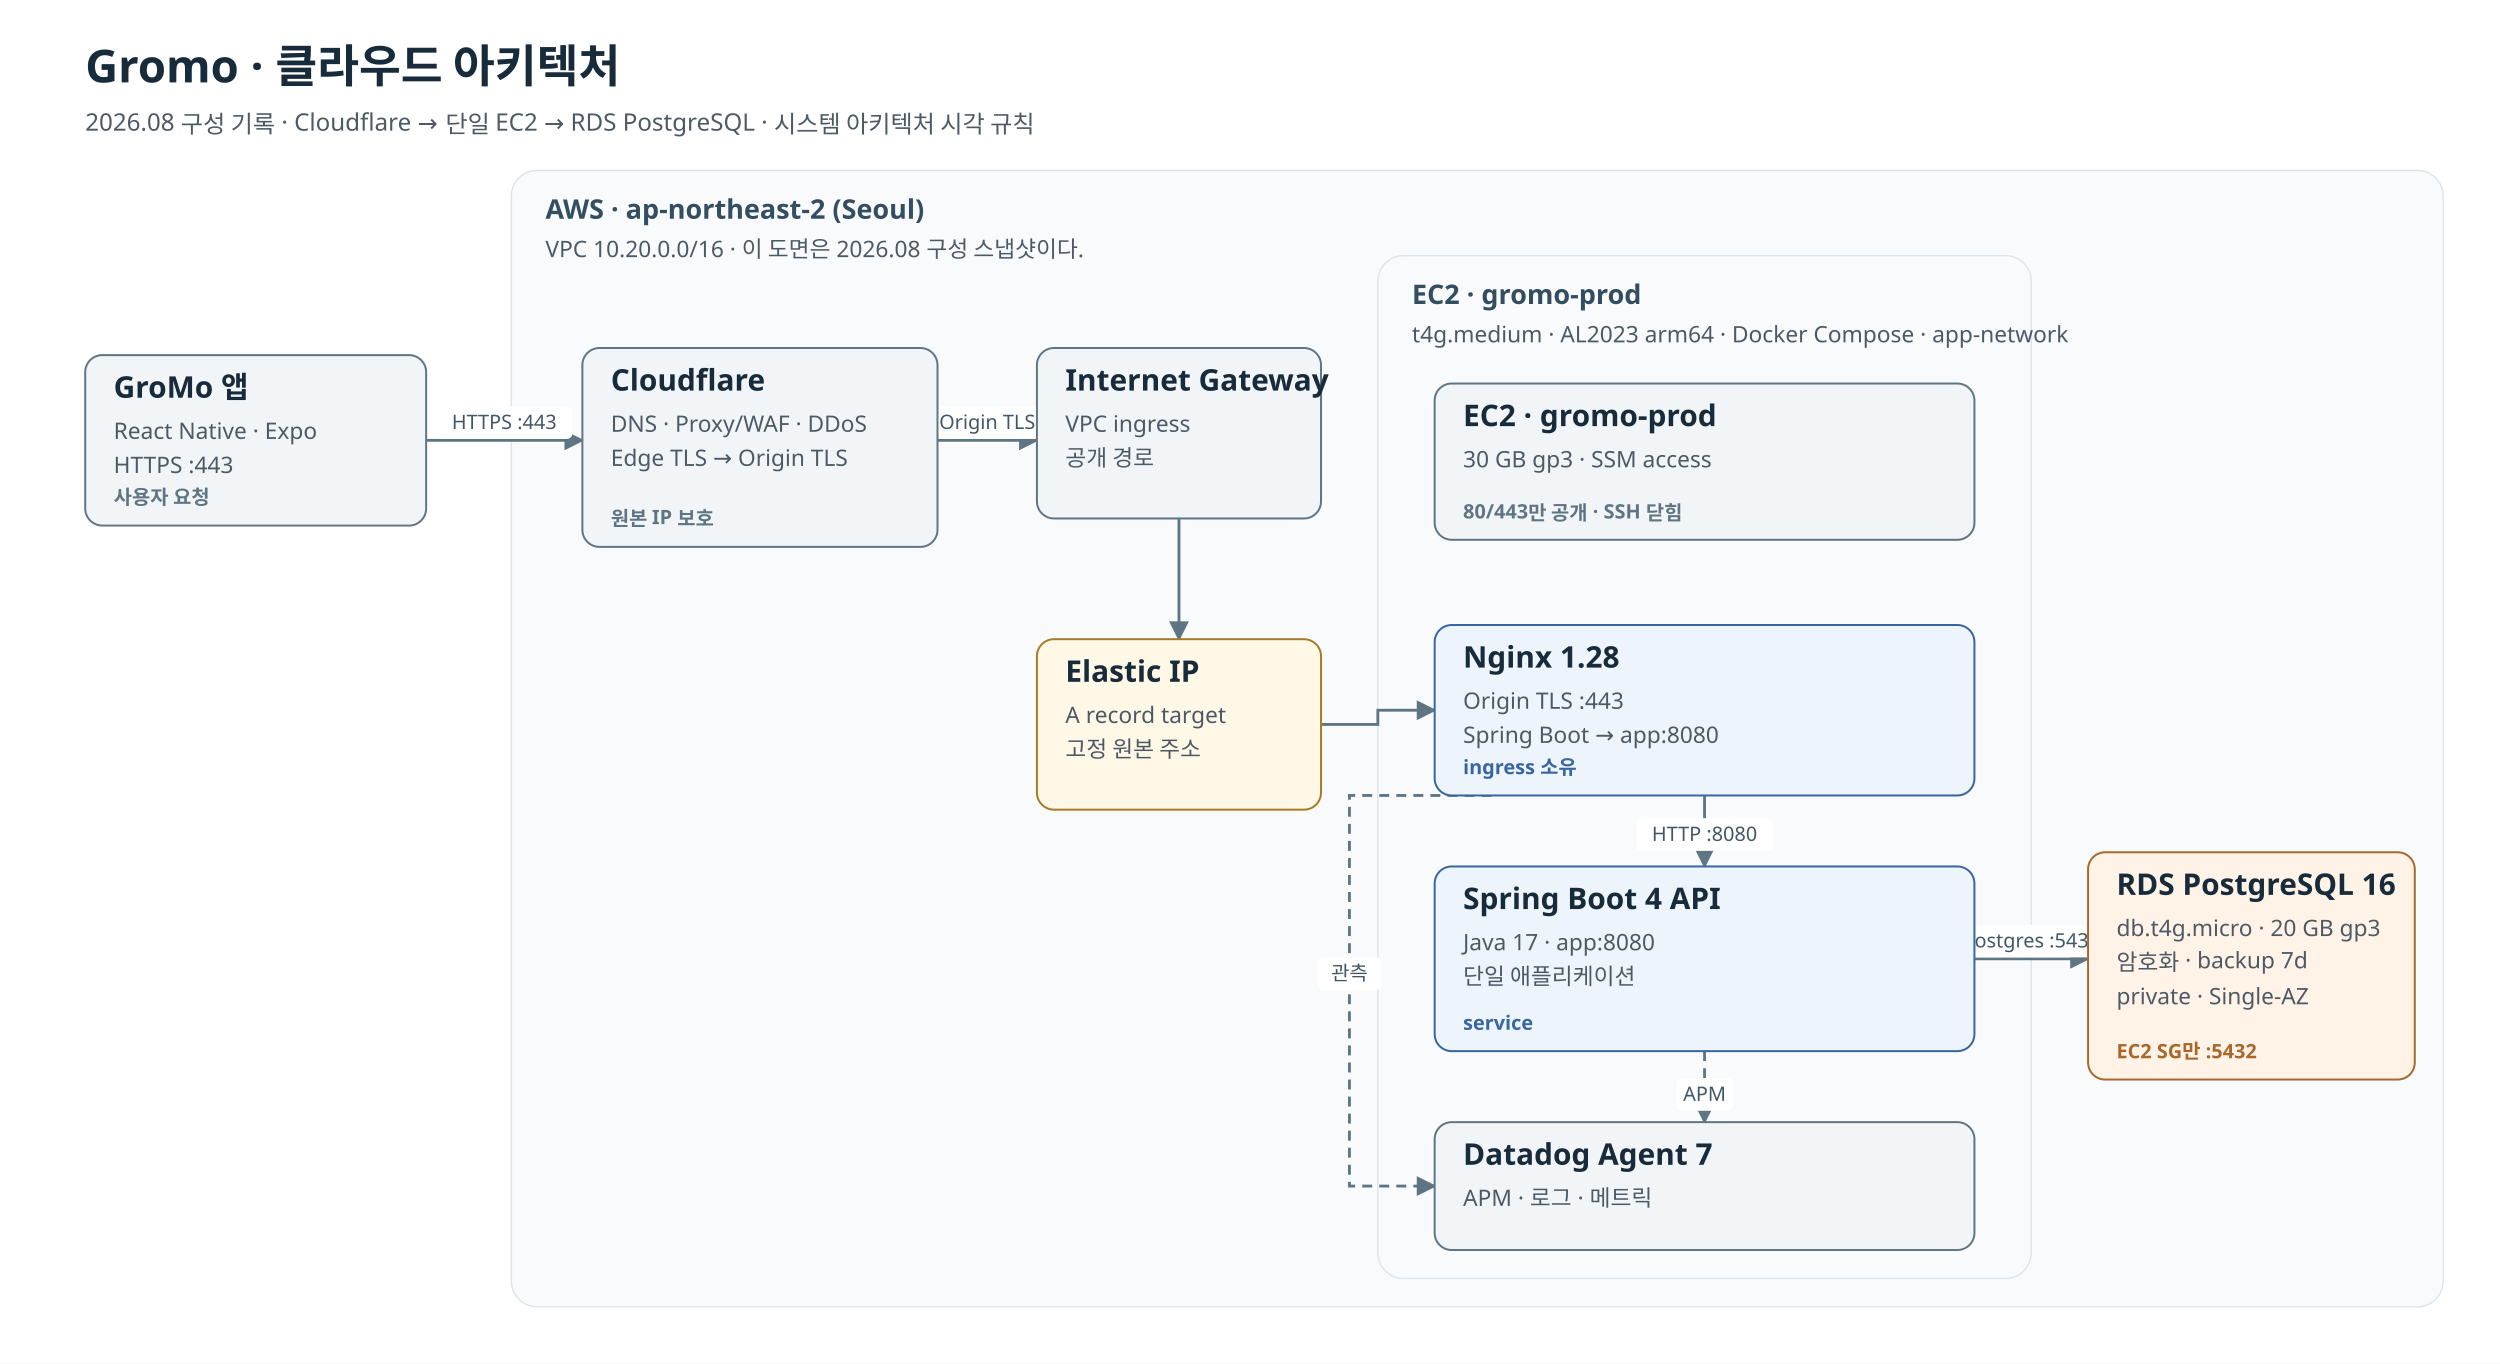
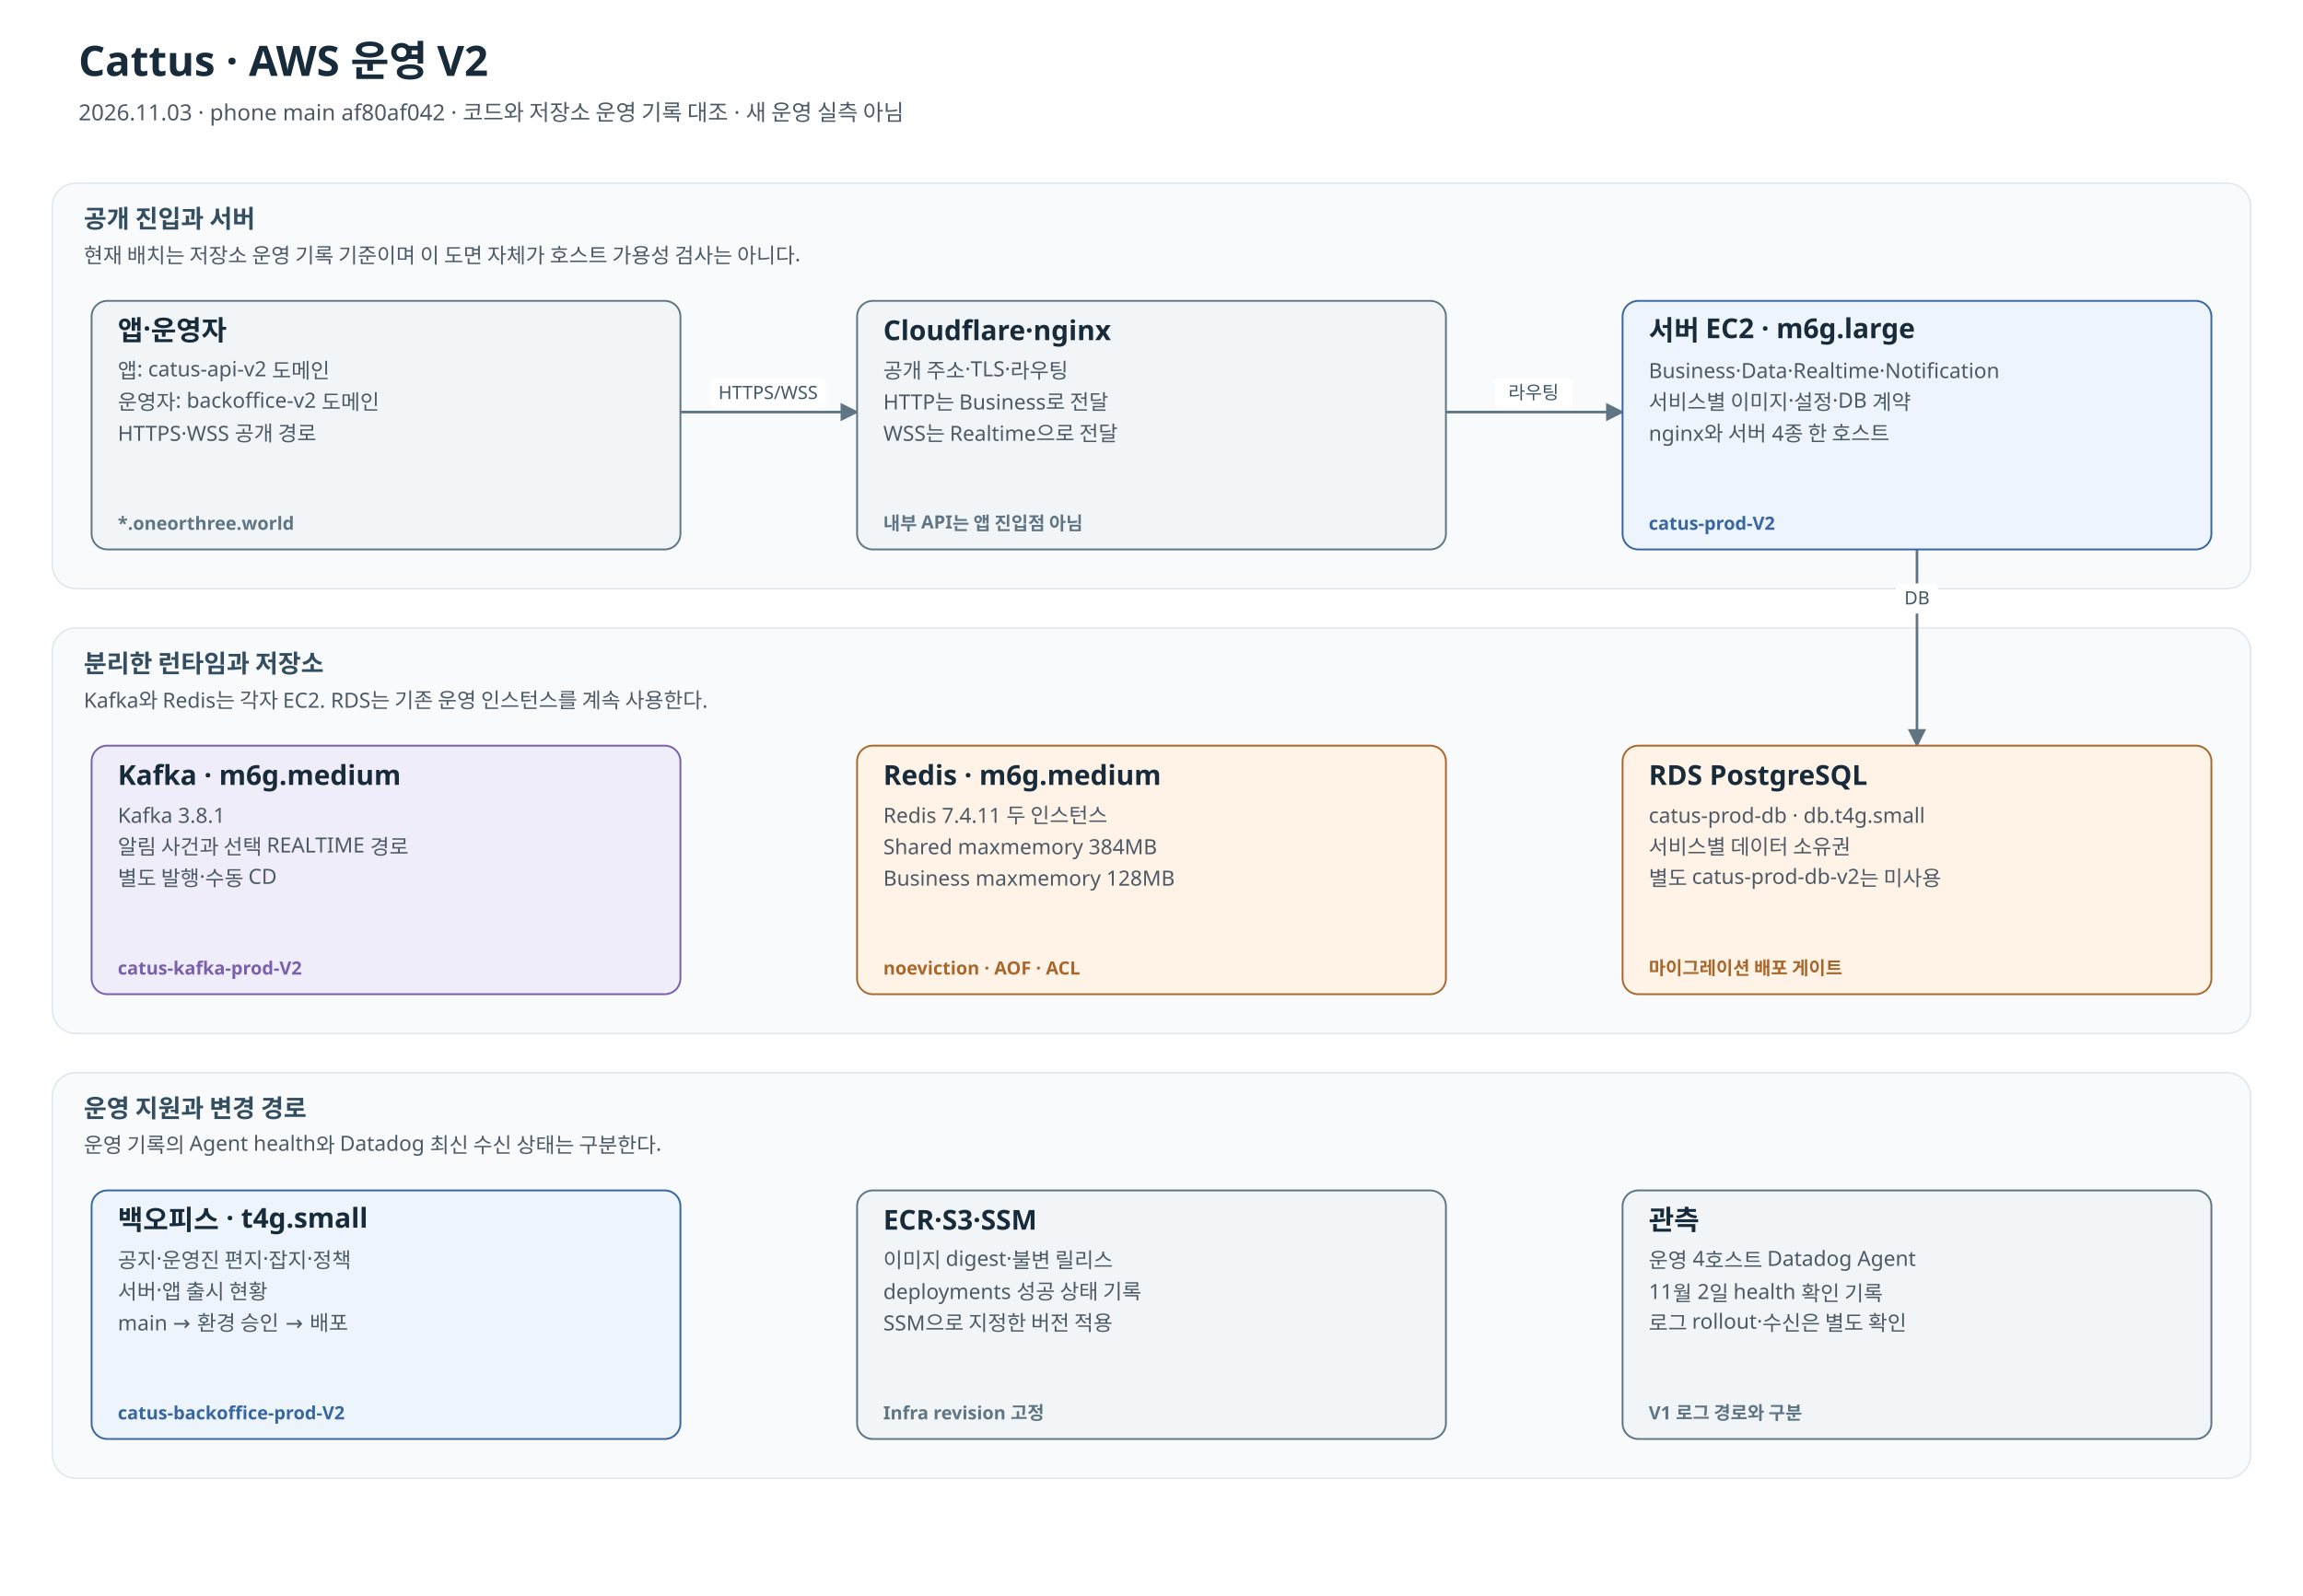
- <svg xmlns="http://www.w3.org/2000/svg" width="1760" height="960" viewBox="0 0 1760 960" role="img" aria-labelledby="diagramTitle diagramDesc">
+ <svg xmlns="http://www.w3.org/2000/svg" width="1760" height="1220" viewBox="0 0 1760 1220" role="img" aria-labelledby="diagramTitle diagramDesc">
  <defs>
    <marker id="arrow" viewBox="0 0 10 10" refX="9" refY="5" markerWidth="7" markerHeight="7" orient="auto-start-reverse">
      <path d="M 0 0 L 10 5 L 0 10 z" fill="#607583" />
    </marker>
  </defs>
  <g font-family="Apple SD Gothic Neo, Noto Sans KR, sans-serif">
-     <rect width="1760" height="960" fill="#ffffff" />
-     <text x="60" y="58" font-size="32" fill="#172b3a" font-weight="700">Gromo · 클라우드 아키텍처</text>
-     <text x="60" y="92" font-size="17" fill="#4d5a66" font-weight="400">2026.08 구성 기록 · Cloudflare → 단일 EC2 → RDS PostgreSQL · 시스템 아키텍처 시각 규칙</text>
-     <rect x="360" y="120" width="1360" height="800" rx="18" fill="#f8fafc" stroke="#dce4eb" />
-     <text x="384" y="154" font-size="19" fill="#334d61" font-weight="700">AWS · ap-northeast-2 (Seoul)</text>
-     <text x="384" y="181" font-size="16" fill="#4d5a66" font-weight="400">VPC 10.20.0.0/16 · 이 도면은 2026.08 구성 스냅샷이다.</text>
-     <rect x="970" y="180" width="460" height="720" rx="18" fill="#f8fafc" stroke="#dce4eb" />
-     <text x="994" y="214" font-size="19" fill="#334d61" font-weight="700">EC2 · gromo-prod</text>
-     <text x="994" y="241" font-size="16" fill="#4d5a66" font-weight="400">t4g.medium · AL2023 arm64 · Docker Compose · app-network</text>
-     <g data-cell-id="flow-user-cf">
-       <path d="M 300 310 L 410 310" fill="none" stroke="#607583" stroke-width="2" marker-end="url(#arrow)" />
-       <rect x="307.0" y="286" width="96.0" height="23" rx="4" fill="#ffffff" />
-       <text x="355" y="302" font-size="14" text-anchor="middle" fill="#405768">HTTPS :443</text>
+     <rect width="1760" height="1220" fill="#ffffff" />
+     <text x="60" y="58" font-size="32" fill="#172b3a" font-weight="700">Cattus · AWS 운영 V2</text>
+     <text x="60" y="92" font-size="17" fill="#4d5a66" font-weight="400">2026.11.03 · phone main af80af042 · 코드와 저장소 운영 기록 대조 · 새 운영 실측 아님</text>
+     <rect x="40" y="140" width="1680" height="310" rx="18" fill="#f8fafc" stroke="#dce4eb" />
+     <text x="64" y="174" font-size="19" fill="#334d61" font-weight="700">공개 진입과 서버</text>
+     <text x="64" y="201" font-size="16" fill="#4d5a66" font-weight="400">현재 배치는 저장소 운영 기록 기준이며 이 도면 자체가 호스트 가용성 검사는 아니다.</text>
+     <rect x="40" y="480" width="1680" height="310" rx="18" fill="#f8fafc" stroke="#dce4eb" />
+     <text x="64" y="514" font-size="19" fill="#334d61" font-weight="700">분리한 런타임과 저장소</text>
+     <text x="64" y="541" font-size="16" fill="#4d5a66" font-weight="400">Kafka와 Redis는 각자 EC2. RDS는 기존 운영 인스턴스를 계속 사용한다.</text>
+     <rect x="40" y="820" width="1680" height="310" rx="18" fill="#f8fafc" stroke="#dce4eb" />
+     <text x="64" y="854" font-size="19" fill="#334d61" font-weight="700">운영 지원과 변경 경로</text>
+     <text x="64" y="881" font-size="16" fill="#4d5a66" font-weight="400">운영 기록의 Agent health와 Datadog 최신 수신 상태는 구분한다.</text>
+     <g data-cell-id="edgeEntry">
+       <path d="M 520 315 L 655 315" fill="none" stroke="#607583" stroke-width="2" marker-end="url(#arrow)" />
+       <rect x="543.0" y="289" width="88.0" height="23" rx="4" fill="#ffffff" />
+       <text x="587" y="305" font-size="14" text-anchor="middle" fill="#405768">HTTPS/WSS</text>
    </g>
-     <g data-cell-id="flow-cf-igw">
-       <path d="M 660 310 L 730 310" fill="none" stroke="#607583" stroke-width="2" marker-end="url(#arrow)" />
-       <rect x="647.0" y="286" width="96.0" height="23" rx="4" fill="#ffffff" />
-       <text x="695" y="302" font-size="14" text-anchor="middle" fill="#405768">Origin TLS</text>
+     <g data-cell-id="appEntry">
+       <path d="M 1105 315 L 1240 315" fill="none" stroke="#607583" stroke-width="2" marker-end="url(#arrow)" />
+       <rect x="1142.25" y="289" width="59.5" height="23" rx="4" fill="#ffffff" />
+       <text x="1172" y="305" font-size="14" text-anchor="middle" fill="#405768">라우팅</text>
    </g>
-     <g data-cell-id="flow-igw-eip">
-       <path d="M 830 365 L 830 450" fill="none" stroke="#607583" stroke-width="2" marker-end="url(#arrow)" />
+     <g data-cell-id="appDb">
+       <path d="M 1465 420 L 1465 570" fill="none" stroke="#607583" stroke-width="2" marker-end="url(#arrow)" />
+       <rect x="1449.0" y="446" width="32.0" height="23" rx="4" fill="#ffffff" />
+       <text x="1465" y="462" font-size="14" text-anchor="middle" fill="#405768">DB</text>
    </g>
-     <g data-cell-id="flow-eip-nginx">
-       <path d="M 930 510 L 970 510 L 970 500 L 1010 500" fill="none" stroke="#607583" stroke-width="2" marker-end="url(#arrow)" />
+     <g data-cell-id="client">
+       <rect x="70" y="230" width="450" height="190" rx="12" fill="#f2f5f7" stroke="#607583" stroke-width="1.4" />
+       <text x="90" y="260" font-size="21" fill="#172b3a" font-weight="700">앱·운영자</text>
+       <text x="90" y="289" font-size="16" fill="#4d5a66" font-weight="400">앱: catus-api-v2 도메인</text>
+       <text x="90" y="313" font-size="16" fill="#4d5a66" font-weight="400">운영자: backoffice-v2 도메인</text>
+       <text x="90" y="337" font-size="16" fill="#4d5a66" font-weight="400">HTTPS·WSS 공개 경로</text>
+       <text x="90" y="405" font-size="14" fill="#607583" font-weight="700">*.oneorthree.world</text>
    </g>
-     <g data-cell-id="flow-nginx-app">
-       <path d="M 1200 560 L 1200 610" fill="none" stroke="#607583" stroke-width="2" marker-end="url(#arrow)" />
-       <rect x="1152.0" y="576" width="96.0" height="23" rx="4" fill="#ffffff" />
-       <text x="1200" y="592" font-size="14" text-anchor="middle" fill="#405768">HTTP :8080</text>
-     </g>
-     <g data-cell-id="flow-app-rds">
-       <path d="M 1390 675 L 1470 675" fill="none" stroke="#607583" stroke-width="2" marker-end="url(#arrow)" />
-       <rect x="1366.0" y="651" width="128.0" height="23" rx="4" fill="#ffffff" />
-       <text x="1430" y="667" font-size="14" text-anchor="middle" fill="#405768">Postgres :5432</text>
-     </g>
-     <g data-cell-id="flow-nginx-datadog">
-       <path d="M 1050 560 L 950 560 L 950 835 L 1010 835" fill="none" stroke="#607583" stroke-width="2" marker-end="url(#arrow)" stroke-dasharray="7 5" />
-       <rect x="927.5" y="674" width="45.0" height="23" rx="4" fill="#ffffff" />
-       <text x="950" y="690" font-size="14" text-anchor="middle" fill="#405768">관측</text>
-     </g>
-     <g data-cell-id="flow-app-datadog">
-       <path d="M 1200 740 L 1200 790" fill="none" stroke="#607583" stroke-width="2" marker-end="url(#arrow)" stroke-dasharray="7 5" />
-       <rect x="1180.0" y="759" width="40.0" height="23" rx="4" fill="#ffffff" />
-       <text x="1200" y="775" font-size="14" text-anchor="middle" fill="#405768">APM</text>
-     </g>
-     <g data-cell-id="mobile">
-       <rect x="60" y="250" width="240" height="120" rx="12" fill="#f2f5f7" stroke="#607583" stroke-width="1.4" />
-       <text x="80" y="280" font-size="21" fill="#172b3a" font-weight="700">GroMo 앱</text>
-       <text x="80" y="309" font-size="16" fill="#4d5a66" font-weight="400">React Native · Expo</text>
-       <text x="80" y="333" font-size="16" fill="#4d5a66" font-weight="400">HTTPS :443</text>
-       <text x="80" y="355" font-size="14" fill="#607583" font-weight="700">사용자 요청</text>
-     </g>
-     <g data-cell-id="cloudflare">
-       <rect x="410" y="245" width="250" height="140" rx="12" fill="#f2f5f7" stroke="#607583" stroke-width="1.4" />
-       <text x="430" y="275" font-size="21" fill="#172b3a" font-weight="700">Cloudflare</text>
-       <text x="430" y="304" font-size="16" fill="#4d5a66" font-weight="400">DNS · Proxy/WAF · DDoS</text>
-       <text x="430" y="328" font-size="16" fill="#4d5a66" font-weight="400">Edge TLS → Origin TLS</text>
-       <text x="430" y="370" font-size="14" fill="#607583" font-weight="700">원본 IP 보호</text>
-     </g>
-     <g data-cell-id="igw">
-       <rect x="730" y="245" width="200" height="120" rx="12" fill="#f2f5f7" stroke="#607583" stroke-width="1.4" />
-       <text x="750" y="275" font-size="21" fill="#172b3a" font-weight="700">Internet Gateway</text>
-       <text x="750" y="304" font-size="16" fill="#4d5a66" font-weight="400">VPC ingress</text>
-       <text x="750" y="328" font-size="16" fill="#4d5a66" font-weight="400">공개 경로</text>
-     </g>
-     <g data-cell-id="eip">
-       <rect x="730" y="450" width="200" height="120" rx="12" fill="#fff8e7" stroke="#a67b26" stroke-width="1.4" />
-       <text x="750" y="480" font-size="21" fill="#172b3a" font-weight="700">Elastic IP</text>
-       <text x="750" y="509" font-size="16" fill="#4d5a66" font-weight="400">A record target</text>
-       <text x="750" y="533" font-size="16" fill="#4d5a66" font-weight="400">고정 원본 주소</text>
-     </g>
-     <g data-cell-id="ec2-host">
-       <rect x="1010" y="270" width="380" height="110" rx="12" fill="#f2f5f7" stroke="#607583" stroke-width="1.4" />
-       <text x="1030" y="300" font-size="21" fill="#172b3a" font-weight="700">EC2 · gromo-prod</text>
-       <text x="1030" y="329" font-size="16" fill="#4d5a66" font-weight="400">30 GB gp3 · SSM access</text>
-       <text x="1030" y="365" font-size="14" fill="#607583" font-weight="700">80/443만 공개 · SSH 닫힘</text>
-     </g>
-     <g data-cell-id="nginx">
-       <rect x="1010" y="440" width="380" height="120" rx="12" fill="#edf4fc" stroke="#3866a0" stroke-width="1.4" />
-       <text x="1030" y="470" font-size="21" fill="#172b3a" font-weight="700">Nginx 1.28</text>
-       <text x="1030" y="499" font-size="16" fill="#4d5a66" font-weight="400">Origin TLS :443</text>
-       <text x="1030" y="523" font-size="16" fill="#4d5a66" font-weight="400">Spring Boot → app:8080</text>
-       <text x="1030" y="545" font-size="14" fill="#3866a0" font-weight="700">ingress 소유</text>
+     <g data-cell-id="edge">
+       <rect x="655" y="230" width="450" height="190" rx="12" fill="#f2f5f7" stroke="#607583" stroke-width="1.4" />
+       <text x="675" y="260" font-size="21" fill="#172b3a" font-weight="700">Cloudflare·nginx</text>
+       <text x="675" y="289" font-size="16" fill="#4d5a66" font-weight="400">공개 주소·TLS·라우팅</text>
+       <text x="675" y="313" font-size="16" fill="#4d5a66" font-weight="400">HTTP는 Business로 전달</text>
+       <text x="675" y="337" font-size="16" fill="#4d5a66" font-weight="400">WSS는 Realtime으로 전달</text>
+       <text x="675" y="405" font-size="14" fill="#607583" font-weight="700">내부 API는 앱 진입점 아님</text>
    </g>
    <g data-cell-id="app">
-       <rect x="1010" y="610" width="380" height="130" rx="12" fill="#edf4fc" stroke="#3866a0" stroke-width="1.4" />
-       <text x="1030" y="640" font-size="21" fill="#172b3a" font-weight="700">Spring Boot 4 API</text>
-       <text x="1030" y="669" font-size="16" fill="#4d5a66" font-weight="400">Java 17 · app:8080</text>
-       <text x="1030" y="693" font-size="16" fill="#4d5a66" font-weight="400">단일 애플리케이션</text>
-       <text x="1030" y="725" font-size="14" fill="#3866a0" font-weight="700">service</text>
+       <rect x="1240" y="230" width="450" height="190" rx="12" fill="#edf4fc" stroke="#3866a0" stroke-width="1.4" />
+       <text x="1260" y="260" font-size="21" fill="#172b3a" font-weight="700">서버 EC2 · m6g.large</text>
+       <text x="1260" y="289" font-size="16" fill="#4d5a66" font-weight="400">Business·Data·Realtime·Notification</text>
+       <text x="1260" y="313" font-size="16" fill="#4d5a66" font-weight="400">서비스별 이미지·설정·DB 계약</text>
+       <text x="1260" y="337" font-size="16" fill="#4d5a66" font-weight="400">nginx와 서버 4종 한 호스트</text>
+       <text x="1260" y="405" font-size="14" fill="#3866a0" font-weight="700">catus-prod-V2</text>
    </g>
-     <g data-cell-id="datadog">
-       <rect x="1010" y="790" width="380" height="90" rx="12" fill="#f2f5f7" stroke="#607583" stroke-width="1.4" />
-       <text x="1030" y="820" font-size="21" fill="#172b3a" font-weight="700">Datadog Agent 7</text>
-       <text x="1030" y="849" font-size="16" fill="#4d5a66" font-weight="400">APM · 로그 · 메트릭</text>
+     <g data-cell-id="kafka">
+       <rect x="70" y="570" width="450" height="190" rx="12" fill="#f0edfb" stroke="#7860aa" stroke-width="1.4" />
+       <text x="90" y="600" font-size="21" fill="#172b3a" font-weight="700">Kafka · m6g.medium</text>
+       <text x="90" y="629" font-size="16" fill="#4d5a66" font-weight="400">Kafka 3.8.1</text>
+       <text x="90" y="653" font-size="16" fill="#4d5a66" font-weight="400">알림 사건과 선택 REALTIME 경로</text>
+       <text x="90" y="677" font-size="16" fill="#4d5a66" font-weight="400">별도 발행·수동 CD</text>
+       <text x="90" y="745" font-size="14" fill="#7860aa" font-weight="700">catus-kafka-prod-V2</text>
    </g>
-     <g data-cell-id="rds">
-       <rect x="1470" y="600" width="230" height="160" rx="12" fill="#fff3e8" stroke="#a9682b" stroke-width="1.4" />
-       <text x="1490" y="630" font-size="21" fill="#172b3a" font-weight="700">RDS PostgreSQL 16</text>
-       <text x="1490" y="659" font-size="16" fill="#4d5a66" font-weight="400">db.t4g.micro · 20 GB gp3</text>
-       <text x="1490" y="683" font-size="16" fill="#4d5a66" font-weight="400">암호화 · backup 7d</text>
-       <text x="1490" y="707" font-size="16" fill="#4d5a66" font-weight="400">private · Single-AZ</text>
-       <text x="1490" y="745" font-size="14" fill="#a9682b" font-weight="700">EC2 SG만 :5432</text>
+     <g data-cell-id="redis">
+       <rect x="655" y="570" width="450" height="190" rx="12" fill="#fff3e8" stroke="#a9682b" stroke-width="1.4" />
+       <text x="675" y="600" font-size="21" fill="#172b3a" font-weight="700">Redis · m6g.medium</text>
+       <text x="675" y="629" font-size="16" fill="#4d5a66" font-weight="400">Redis 7.4.11 두 인스턴스</text>
+       <text x="675" y="653" font-size="16" fill="#4d5a66" font-weight="400">Shared maxmemory 384MB</text>
+       <text x="675" y="677" font-size="16" fill="#4d5a66" font-weight="400">Business maxmemory 128MB</text>
+       <text x="675" y="745" font-size="14" fill="#a9682b" font-weight="700">noeviction · AOF · ACL</text>
+     </g>
+     <g data-cell-id="db">
+       <rect x="1240" y="570" width="450" height="190" rx="12" fill="#fff3e8" stroke="#a9682b" stroke-width="1.4" />
+       <text x="1260" y="600" font-size="21" fill="#172b3a" font-weight="700">RDS PostgreSQL</text>
+       <text x="1260" y="629" font-size="16" fill="#4d5a66" font-weight="400">catus-prod-db · db.t4g.small</text>
+       <text x="1260" y="653" font-size="16" fill="#4d5a66" font-weight="400">서비스별 데이터 소유권</text>
+       <text x="1260" y="677" font-size="16" fill="#4d5a66" font-weight="400">별도 catus-prod-db-v2는 미사용</text>
+       <text x="1260" y="745" font-size="14" fill="#a9682b" font-weight="700">마이그레이션 배포 게이트</text>
+     </g>
+     <g data-cell-id="backoffice">
+       <rect x="70" y="910" width="450" height="190" rx="12" fill="#edf4fc" stroke="#3866a0" stroke-width="1.4" />
+       <text x="90" y="940" font-size="21" fill="#172b3a" font-weight="700">백오피스 · t4g.small</text>
+       <text x="90" y="969" font-size="16" fill="#4d5a66" font-weight="400">공지·운영진 편지·잡지·정책</text>
+       <text x="90" y="993" font-size="16" fill="#4d5a66" font-weight="400">서버·앱 출시 현황</text>
+       <text x="90" y="1017" font-size="16" fill="#4d5a66" font-weight="400">main → 환경 승인 → 배포</text>
+       <text x="90" y="1085" font-size="14" fill="#3866a0" font-weight="700">catus-backoffice-prod-V2</text>
+     </g>
+     <g data-cell-id="artifacts">
+       <rect x="655" y="910" width="450" height="190" rx="12" fill="#f2f5f7" stroke="#607583" stroke-width="1.4" />
+       <text x="675" y="940" font-size="21" fill="#172b3a" font-weight="700">ECR·S3·SSM</text>
+       <text x="675" y="969" font-size="16" fill="#4d5a66" font-weight="400">이미지 digest·불변 릴리스</text>
+       <text x="675" y="993" font-size="16" fill="#4d5a66" font-weight="400">deployments 성공 상태 기록</text>
+       <text x="675" y="1017" font-size="16" fill="#4d5a66" font-weight="400">SSM으로 지정한 버전 적용</text>
+       <text x="675" y="1085" font-size="14" fill="#607583" font-weight="700">Infra revision 고정</text>
+     </g>
+     <g data-cell-id="observability">
+       <rect x="1240" y="910" width="450" height="190" rx="12" fill="#f2f5f7" stroke="#607583" stroke-width="1.4" />
+       <text x="1260" y="940" font-size="21" fill="#172b3a" font-weight="700">관측</text>
+       <text x="1260" y="969" font-size="16" fill="#4d5a66" font-weight="400">운영 4호스트 Datadog Agent</text>
+       <text x="1260" y="993" font-size="16" fill="#4d5a66" font-weight="400">11월 2일 health 확인 기록</text>
+       <text x="1260" y="1017" font-size="16" fill="#4d5a66" font-weight="400">로그 rollout·수신은 별도 확인</text>
+       <text x="1260" y="1085" font-size="14" fill="#607583" font-weight="700">V1 로그 경로와 구분</text>
    </g>
  </g>
</svg>
